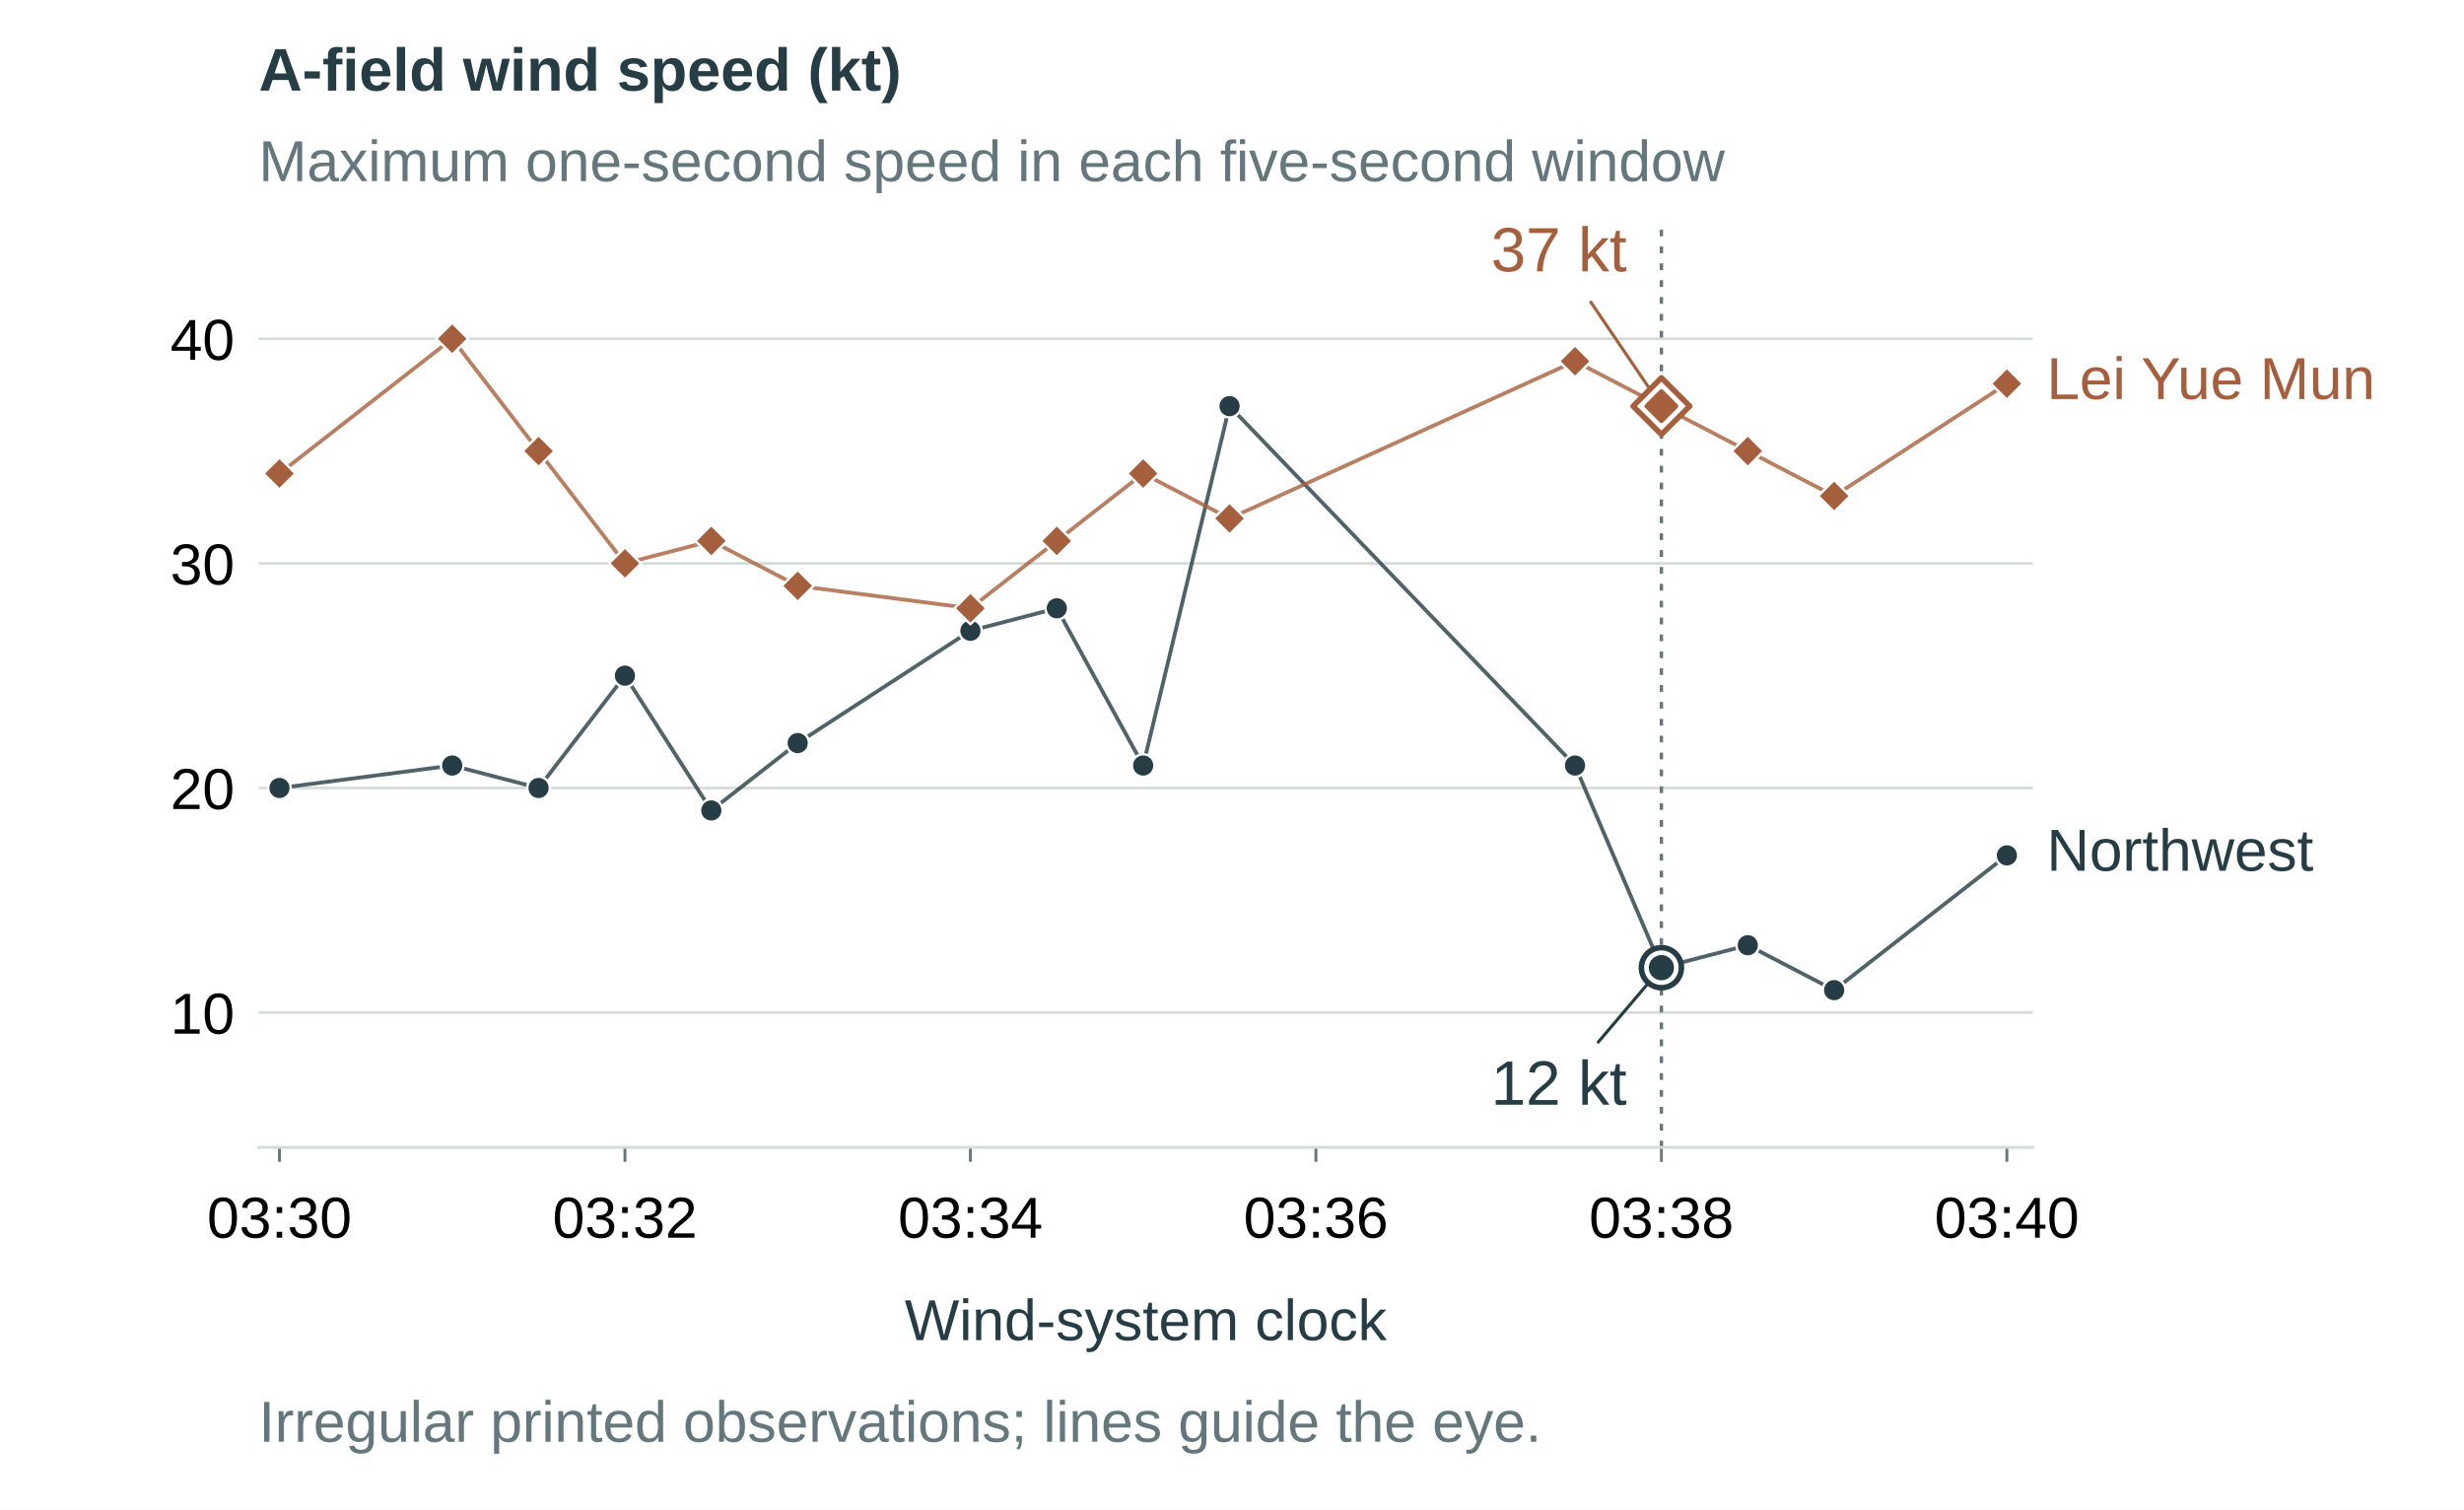
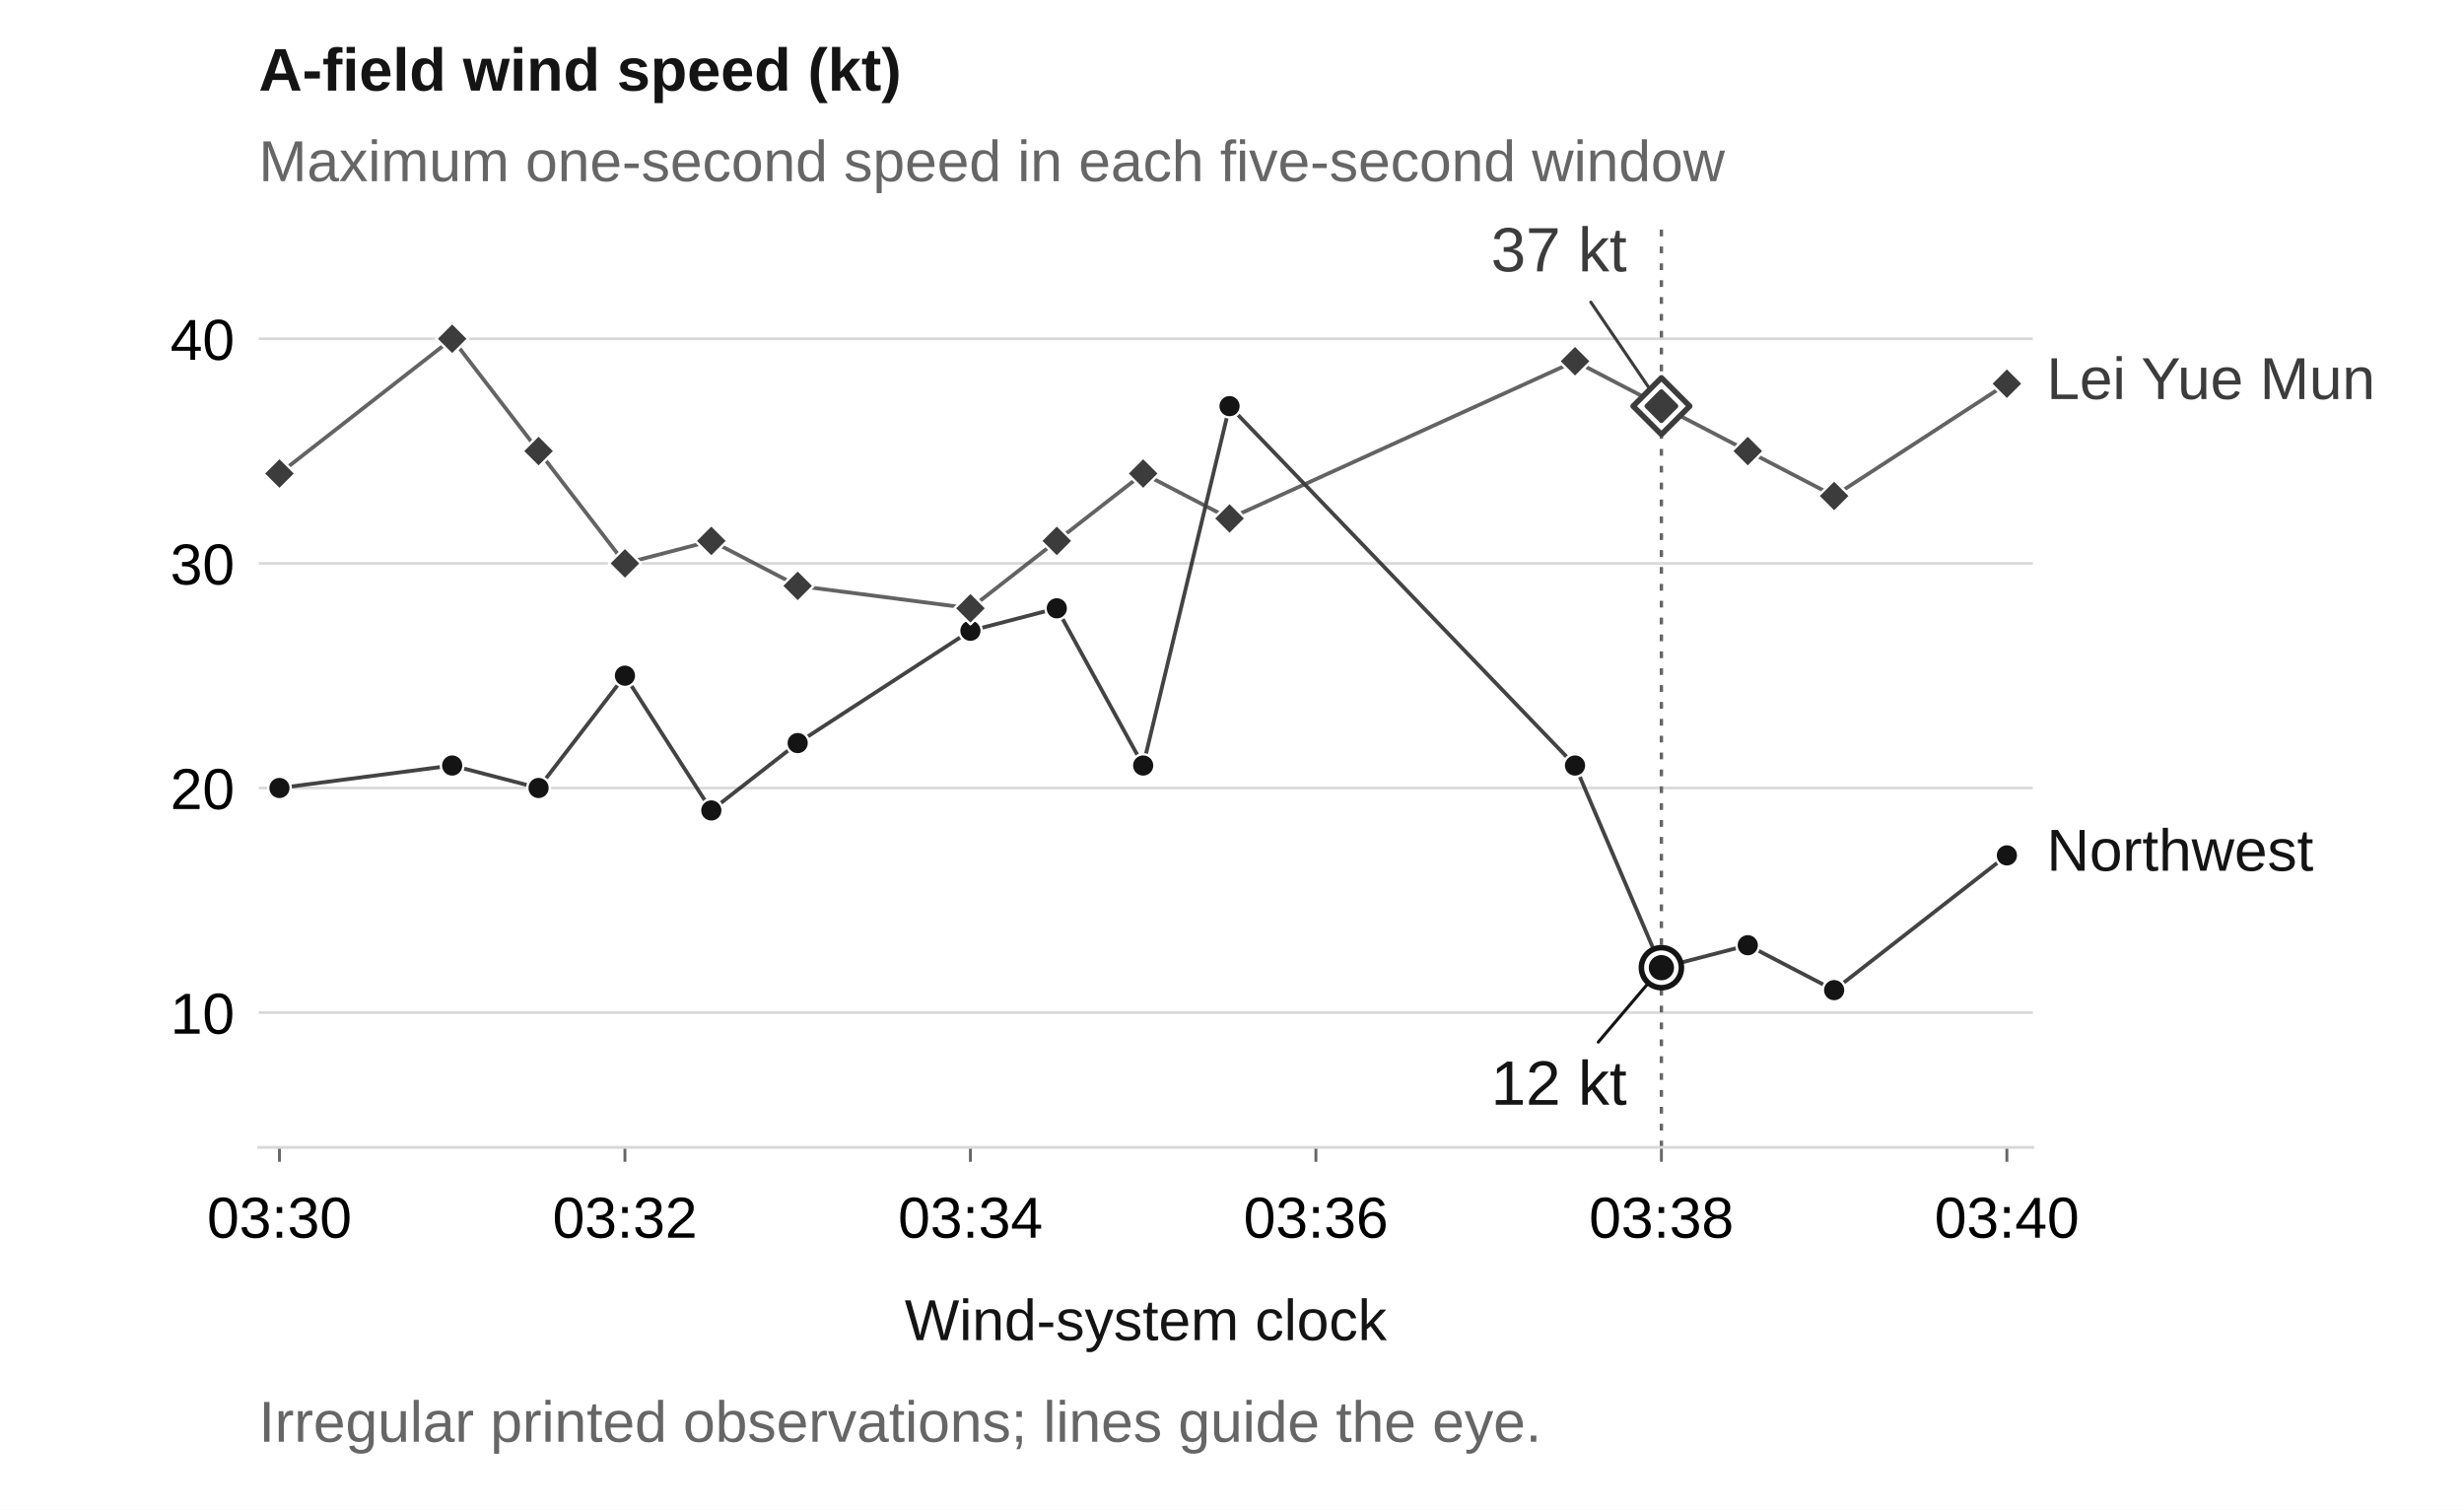
<svg xmlns="http://www.w3.org/2000/svg" xmlns:xlink="http://www.w3.org/1999/xlink" width="511.2pt" height="313.2pt" viewBox="0 0 511.2 313.2" version="1.1">
  <defs>
    <style type="text/css">*{stroke-linejoin: round; stroke-linecap: butt}</style>
  </defs>
  <g id="figure_1">
    <g id="patch_1">
      <path d="M 0 313.2  L 511.2 313.2  L 511.2 0  L 0 0  z " style="fill: #ffffff" />
    </g>
    <g id="axes_1">
      <g id="patch_2">
        <path d="M 53.676 238.032  L 421.74 238.032  L 421.74 46.98  L 53.676 46.98  z " style="fill: #ffffff" />
      </g>
      <g id="line2d_1">
-         <path d="M 53.676 210.073  L 421.74 210.073  " clip-path="url(#pbdea7d97e1)" style="fill: none; stroke: #d5dbd8; stroke-width: 0.55; stroke-linecap: square" />
+         <path d="M 53.676 210.073  L 421.74 210.073  " clip-path="url(#pbdea7d97e1)" style="fill: none; stroke: #d8d8d8; stroke-width: 0.55; stroke-linecap: square" />
      </g>
      <g id="line2d_2">
-         <path d="M 53.676 163.475  L 421.74 163.475  " clip-path="url(#pbdea7d97e1)" style="fill: none; stroke: #d5dbd8; stroke-width: 0.55; stroke-linecap: square" />
+         <path d="M 53.676 163.475  L 421.74 163.475  " clip-path="url(#pbdea7d97e1)" style="fill: none; stroke: #d8d8d8; stroke-width: 0.55; stroke-linecap: square" />
      </g>
      <g id="line2d_3">
-         <path d="M 53.676 116.877  L 421.74 116.877  " clip-path="url(#pbdea7d97e1)" style="fill: none; stroke: #d5dbd8; stroke-width: 0.55; stroke-linecap: square" />
+         <path d="M 53.676 116.877  L 421.74 116.877  " clip-path="url(#pbdea7d97e1)" style="fill: none; stroke: #d8d8d8; stroke-width: 0.55; stroke-linecap: square" />
      </g>
      <g id="line2d_4">
-         <path d="M 53.676 70.279  L 421.74 70.279  " clip-path="url(#pbdea7d97e1)" style="fill: none; stroke: #d5dbd8; stroke-width: 0.55; stroke-linecap: square" />
+         <path d="M 53.676 70.279  L 421.74 70.279  " clip-path="url(#pbdea7d97e1)" style="fill: none; stroke: #d8d8d8; stroke-width: 0.55; stroke-linecap: square" />
      </g>
      <g id="line2d_5">
-         <path d="M 344.687 238.032  L 344.687 46.98  " clip-path="url(#pbdea7d97e1)" style="fill: none; stroke-dasharray: 1.4,2.1; stroke-dashoffset: 0; stroke: #63777d; stroke-width: 0.7" />
+         <path d="M 344.687 238.032  L 344.687 46.98  " clip-path="url(#pbdea7d97e1)" style="fill: none; stroke-dasharray: 1.4,2.1; stroke-dashoffset: 0; stroke: #666666; stroke-width: 0.7" />
      </g>
      <g id="matplotlib.axis_1">
        <g id="xtick_1">
          <g id="line2d_6">
            <defs>
-               <path id="m0758db635d" d="M 0 0  L 0 3  " style="stroke: #63777d; stroke-width: 0.6" />
+               <path id="m53f3a5d62a" d="M 0 0  L 0 3  " style="stroke: #666666; stroke-width: 0.6" />
            </defs>
            <g>
-               <use xlink:href="#m0758db635d" x="57.977" y="238.032" style="fill: #63777d; stroke: #63777d; stroke-width: 0.6" />
+               <use xlink:href="#m53f3a5d62a" x="57.977" y="238.032" style="fill: #666666; stroke: #666666; stroke-width: 0.6" />
            </g>
          </g>
          <g id="text_1">
            <text style="font-size: 12px; font-family: 'Arial'; text-anchor: middle" x="57.977" y="256.768" transform="rotate(-0 57.97665 256.7683)">03:30</text>
          </g>
        </g>
        <g id="xtick_2">
          <g id="line2d_7">
            <g>
-               <use xlink:href="#m0758db635d" x="129.654" y="238.032" style="fill: #63777d; stroke: #63777d; stroke-width: 0.6" />
+               <use xlink:href="#m53f3a5d62a" x="129.654" y="238.032" style="fill: #666666; stroke: #666666; stroke-width: 0.6" />
            </g>
          </g>
          <g id="text_2">
            <text style="font-size: 12px; font-family: 'Arial'; text-anchor: middle" x="129.654" y="256.768" transform="rotate(-0 129.6542 256.7683)">03:32</text>
          </g>
        </g>
        <g id="xtick_3">
          <g id="line2d_8">
            <g>
-               <use xlink:href="#m0758db635d" x="201.332" y="238.032" style="fill: #63777d; stroke: #63777d; stroke-width: 0.6" />
+               <use xlink:href="#m53f3a5d62a" x="201.332" y="238.032" style="fill: #666666; stroke: #666666; stroke-width: 0.6" />
            </g>
          </g>
          <g id="text_3">
            <text style="font-size: 12px; font-family: 'Arial'; text-anchor: middle" x="201.332" y="256.768" transform="rotate(-0 201.3317 256.7683)">03:34</text>
          </g>
        </g>
        <g id="xtick_4">
          <g id="line2d_9">
            <g>
-               <use xlink:href="#m0758db635d" x="273.009" y="238.032" style="fill: #63777d; stroke: #63777d; stroke-width: 0.6" />
+               <use xlink:href="#m53f3a5d62a" x="273.009" y="238.032" style="fill: #666666; stroke: #666666; stroke-width: 0.6" />
            </g>
          </g>
          <g id="text_4">
            <text style="font-size: 12px; font-family: 'Arial'; text-anchor: middle" x="273.009" y="256.768" transform="rotate(-0 273.0092 256.7683)">03:36</text>
          </g>
        </g>
        <g id="xtick_5">
          <g id="line2d_10">
            <g>
-               <use xlink:href="#m0758db635d" x="344.687" y="238.032" style="fill: #63777d; stroke: #63777d; stroke-width: 0.6" />
+               <use xlink:href="#m53f3a5d62a" x="344.687" y="238.032" style="fill: #666666; stroke: #666666; stroke-width: 0.6" />
            </g>
          </g>
          <g id="text_5">
            <text style="font-size: 12px; font-family: 'Arial'; text-anchor: middle" x="344.687" y="256.768" transform="rotate(-0 344.6867 256.7683)">03:38</text>
          </g>
        </g>
        <g id="xtick_6">
          <g id="line2d_11">
            <g>
-               <use xlink:href="#m0758db635d" x="416.364" y="238.032" style="fill: #63777d; stroke: #63777d; stroke-width: 0.6" />
+               <use xlink:href="#m53f3a5d62a" x="416.364" y="238.032" style="fill: #666666; stroke: #666666; stroke-width: 0.6" />
            </g>
          </g>
          <g id="text_6">
            <text style="font-size: 12px; font-family: 'Arial'; text-anchor: middle" x="416.364" y="256.768" transform="rotate(-0 416.3642 256.7683)">03:40</text>
          </g>
        </g>
        <g id="text_7">
-           <text style="font-size: 12px; font-family: 'Arial'; text-anchor: middle; fill: #263d45" x="237.708" y="278.03" transform="rotate(-0 237.708 278.03)">Wind-system clock</text>
+           <text style="font-size: 12px; font-family: 'Arial'; text-anchor: middle; fill: #141414" x="237.708" y="278.03" transform="rotate(-0 237.708 278.03)">Wind-system clock</text>
        </g>
      </g>
      <g id="matplotlib.axis_2">
        <g id="ytick_1">
          <g id="line2d_12" />
          <g id="text_8">
            <text style="font-size: 12px; font-family: 'Arial'; text-anchor: end" x="48.676" y="214.441" transform="rotate(-0 48.676 214.4413)">10</text>
          </g>
        </g>
        <g id="ytick_2">
          <g id="line2d_13" />
          <g id="text_9">
            <text style="font-size: 12px; font-family: 'Arial'; text-anchor: end" x="48.676" y="167.843" transform="rotate(-0 48.676 167.8433)">20</text>
          </g>
        </g>
        <g id="ytick_3">
          <g id="line2d_14" />
          <g id="text_10">
            <text style="font-size: 12px; font-family: 'Arial'; text-anchor: end" x="48.676" y="121.245" transform="rotate(-0 48.676 121.2452)">30</text>
          </g>
        </g>
        <g id="ytick_4">
          <g id="line2d_15" />
          <g id="text_11">
            <text style="font-size: 12px; font-family: 'Arial'; text-anchor: end" x="48.676" y="74.647" transform="rotate(-0 48.676 74.64719)">40</text>
          </g>
        </g>
      </g>
      <g id="line2d_16">
-         <path d="M 57.977 163.475  L 93.815 158.815  L 111.735 163.475  L 129.654 140.176  L 147.574 168.135  L 165.493 154.156  L 201.332 130.856  L 219.251 126.197  L 237.17 158.815  L 255.09 84.258  L 326.767 158.815  L 344.687 200.754  L 362.606 196.094  L 380.525 205.413  L 416.364 177.455  " clip-path="url(#pbdea7d97e1)" style="fill: none; stroke: #263d45; stroke-opacity: 0.8; stroke-width: 0.8; stroke-linecap: square" />
+         <path d="M 57.977 163.475  L 93.815 158.815  L 111.735 163.475  L 129.654 140.176  L 147.574 168.135  L 165.493 154.156  L 201.332 130.856  L 219.251 126.197  L 237.17 158.815  L 255.09 84.258  L 326.767 158.815  L 344.687 200.754  L 362.606 196.094  L 380.525 205.413  L 416.364 177.455  " clip-path="url(#pbdea7d97e1)" style="fill: none; stroke: #141414; stroke-opacity: 0.8; stroke-width: 0.8; stroke-linecap: square" />
      </g>
      <g id="line2d_17">
-         <path d="M 57.977 98.238  L 93.815 70.279  L 111.735 93.578  L 129.654 116.877  L 147.574 112.217  L 165.493 121.537  L 201.332 126.197  L 219.251 112.217  L 237.17 98.238  L 255.09 107.557  L 326.767 74.939  L 344.687 84.258  L 362.606 93.578  L 380.525 102.898  L 416.364 79.599  " clip-path="url(#pbdea7d97e1)" style="fill: none; stroke: #a65f3d; stroke-opacity: 0.8; stroke-width: 0.8; stroke-linecap: square" />
+         <path d="M 57.977 98.238  L 93.815 70.279  L 111.735 93.578  L 129.654 116.877  L 147.574 112.217  L 165.493 121.537  L 201.332 126.197  L 219.251 112.217  L 237.17 98.238  L 255.09 107.557  L 326.767 74.939  L 344.687 84.258  L 362.606 93.578  L 380.525 102.898  L 416.364 79.599  " clip-path="url(#pbdea7d97e1)" style="fill: none; stroke: #3c3c3c; stroke-opacity: 0.8; stroke-width: 0.8; stroke-linecap: square" />
      </g>
      <g id="patch_3">
-         <path d="M 53.676 238.032  L 421.74 238.032  " style="fill: none; stroke: #d5dbd8; stroke-width: 0.6; stroke-linejoin: miter; stroke-linecap: square" />
+         <path d="M 53.676 238.032  L 421.74 238.032  " style="fill: none; stroke: #d8d8d8; stroke-width: 0.6; stroke-linejoin: miter; stroke-linecap: square" />
      </g>
      <g id="PathCollection_1">
        <defs>
-           <path id="m23ac4786dc" d="M 0 2.345  C 0.622 2.345 1.219 2.098 1.658 1.658  C 2.098 1.219 2.345 0.622 2.345 0  C 2.345 -0.622 2.098 -1.219 1.658 -1.658  C 1.219 -2.098 0.622 -2.345 0 -2.345  C -0.622 -2.345 -1.219 -2.098 -1.658 -1.658  C -2.098 -1.219 -2.345 -0.622 -2.345 0  C -2.345 0.622 -2.098 1.219 -1.658 1.658  C -1.219 2.098 -0.622 2.345 0 2.345  z " style="stroke: #ffffff; stroke-width: 0.5" />
-         </defs>
-         <g clip-path="url(#pbdea7d97e1)">
-           <use xlink:href="#m23ac4786dc" x="57.977" y="163.475" style="fill: #263d45; stroke: #ffffff; stroke-width: 0.5" />
-           <use xlink:href="#m23ac4786dc" x="93.815" y="158.815" style="fill: #263d45; stroke: #ffffff; stroke-width: 0.5" />
-           <use xlink:href="#m23ac4786dc" x="111.735" y="163.475" style="fill: #263d45; stroke: #ffffff; stroke-width: 0.5" />
-           <use xlink:href="#m23ac4786dc" x="129.654" y="140.176" style="fill: #263d45; stroke: #ffffff; stroke-width: 0.5" />
-           <use xlink:href="#m23ac4786dc" x="147.574" y="168.135" style="fill: #263d45; stroke: #ffffff; stroke-width: 0.5" />
-           <use xlink:href="#m23ac4786dc" x="165.493" y="154.156" style="fill: #263d45; stroke: #ffffff; stroke-width: 0.5" />
-           <use xlink:href="#m23ac4786dc" x="201.332" y="130.856" style="fill: #263d45; stroke: #ffffff; stroke-width: 0.5" />
-           <use xlink:href="#m23ac4786dc" x="219.251" y="126.197" style="fill: #263d45; stroke: #ffffff; stroke-width: 0.5" />
-           <use xlink:href="#m23ac4786dc" x="237.17" y="158.815" style="fill: #263d45; stroke: #ffffff; stroke-width: 0.5" />
-           <use xlink:href="#m23ac4786dc" x="255.09" y="84.258" style="fill: #263d45; stroke: #ffffff; stroke-width: 0.5" />
-           <use xlink:href="#m23ac4786dc" x="326.767" y="158.815" style="fill: #263d45; stroke: #ffffff; stroke-width: 0.5" />
-           <use xlink:href="#m23ac4786dc" x="344.687" y="200.754" style="fill: #263d45; stroke: #ffffff; stroke-width: 0.5" />
-           <use xlink:href="#m23ac4786dc" x="362.606" y="196.094" style="fill: #263d45; stroke: #ffffff; stroke-width: 0.5" />
-           <use xlink:href="#m23ac4786dc" x="380.525" y="205.413" style="fill: #263d45; stroke: #ffffff; stroke-width: 0.5" />
-           <use xlink:href="#m23ac4786dc" x="416.364" y="177.455" style="fill: #263d45; stroke: #ffffff; stroke-width: 0.5" />
+           <path id="m95f5ebb2e1" d="M 0 2.345  C 0.622 2.345 1.219 2.098 1.658 1.658  C 2.098 1.219 2.345 0.622 2.345 0  C 2.345 -0.622 2.098 -1.219 1.658 -1.658  C 1.219 -2.098 0.622 -2.345 0 -2.345  C -0.622 -2.345 -1.219 -2.098 -1.658 -1.658  C -2.098 -1.219 -2.345 -0.622 -2.345 0  C -2.345 0.622 -2.098 1.219 -1.658 1.658  C -1.219 2.098 -0.622 2.345 0 2.345  z " style="stroke: #ffffff; stroke-width: 0.5" />
+         </defs>
+         <g clip-path="url(#pbdea7d97e1)">
+           <use xlink:href="#m95f5ebb2e1" x="57.977" y="163.475" style="fill: #141414; stroke: #ffffff; stroke-width: 0.5" />
+           <use xlink:href="#m95f5ebb2e1" x="93.815" y="158.815" style="fill: #141414; stroke: #ffffff; stroke-width: 0.5" />
+           <use xlink:href="#m95f5ebb2e1" x="111.735" y="163.475" style="fill: #141414; stroke: #ffffff; stroke-width: 0.5" />
+           <use xlink:href="#m95f5ebb2e1" x="129.654" y="140.176" style="fill: #141414; stroke: #ffffff; stroke-width: 0.5" />
+           <use xlink:href="#m95f5ebb2e1" x="147.574" y="168.135" style="fill: #141414; stroke: #ffffff; stroke-width: 0.5" />
+           <use xlink:href="#m95f5ebb2e1" x="165.493" y="154.156" style="fill: #141414; stroke: #ffffff; stroke-width: 0.5" />
+           <use xlink:href="#m95f5ebb2e1" x="201.332" y="130.856" style="fill: #141414; stroke: #ffffff; stroke-width: 0.5" />
+           <use xlink:href="#m95f5ebb2e1" x="219.251" y="126.197" style="fill: #141414; stroke: #ffffff; stroke-width: 0.5" />
+           <use xlink:href="#m95f5ebb2e1" x="237.17" y="158.815" style="fill: #141414; stroke: #ffffff; stroke-width: 0.5" />
+           <use xlink:href="#m95f5ebb2e1" x="255.09" y="84.258" style="fill: #141414; stroke: #ffffff; stroke-width: 0.5" />
+           <use xlink:href="#m95f5ebb2e1" x="326.767" y="158.815" style="fill: #141414; stroke: #ffffff; stroke-width: 0.5" />
+           <use xlink:href="#m95f5ebb2e1" x="344.687" y="200.754" style="fill: #141414; stroke: #ffffff; stroke-width: 0.5" />
+           <use xlink:href="#m95f5ebb2e1" x="362.606" y="196.094" style="fill: #141414; stroke: #ffffff; stroke-width: 0.5" />
+           <use xlink:href="#m95f5ebb2e1" x="380.525" y="205.413" style="fill: #141414; stroke: #ffffff; stroke-width: 0.5" />
+           <use xlink:href="#m95f5ebb2e1" x="416.364" y="177.455" style="fill: #141414; stroke: #ffffff; stroke-width: 0.5" />
        </g>
      </g>
      <g id="text_12">
-         <text style="font-size: 12.3px; font-family: 'Arial'; text-anchor: start; fill: #263d45" x="424.607" y="180.638" transform="rotate(-0 424.6071 180.6376)">Northwest</text>
+         <text style="font-size: 12.3px; font-family: 'Arial'; text-anchor: start; fill: #141414" x="424.607" y="180.638" transform="rotate(-0 424.6071 180.6376)">Northwest</text>
      </g>
      <g id="patch_4">
-         <path d="M 331.592 216.19  Q 337.492 209.235 343.392 202.28  " style="fill: none; stroke: #263d45; stroke-width: 0.65; stroke-linecap: round" />
+         <path d="M 331.592 216.19  Q 337.492 209.235 343.392 202.28  " style="fill: none; stroke: #141414; stroke-width: 0.65; stroke-linecap: round" />
      </g>
      <g id="text_13">
-         <text style="font-size: 13px; font-family: 'Arial'; text-anchor: end; fill: #263d45" x="337.519" y="229.178" transform="rotate(-0 337.5189 229.1784)">12 kt</text>
+         <text style="font-size: 13px; font-family: 'Arial'; text-anchor: end; fill: #141414" x="337.519" y="229.178" transform="rotate(-0 337.5189 229.1784)">12 kt</text>
      </g>
      <g id="PathCollection_2">
        <defs>
-           <path id="m9552c52898" d="M -0 3.317  L 3.317 0  L 0 -3.317  L -3.317 -0  z " style="stroke: #ffffff; stroke-width: 0.5" />
-         </defs>
-         <g clip-path="url(#pbdea7d97e1)">
-           <use xlink:href="#m9552c52898" x="57.977" y="98.238" style="fill: #a65f3d; stroke: #ffffff; stroke-width: 0.5" />
-           <use xlink:href="#m9552c52898" x="93.815" y="70.279" style="fill: #a65f3d; stroke: #ffffff; stroke-width: 0.5" />
-           <use xlink:href="#m9552c52898" x="111.735" y="93.578" style="fill: #a65f3d; stroke: #ffffff; stroke-width: 0.5" />
-           <use xlink:href="#m9552c52898" x="129.654" y="116.877" style="fill: #a65f3d; stroke: #ffffff; stroke-width: 0.5" />
-           <use xlink:href="#m9552c52898" x="147.574" y="112.217" style="fill: #a65f3d; stroke: #ffffff; stroke-width: 0.5" />
-           <use xlink:href="#m9552c52898" x="165.493" y="121.537" style="fill: #a65f3d; stroke: #ffffff; stroke-width: 0.5" />
-           <use xlink:href="#m9552c52898" x="201.332" y="126.197" style="fill: #a65f3d; stroke: #ffffff; stroke-width: 0.5" />
-           <use xlink:href="#m9552c52898" x="219.251" y="112.217" style="fill: #a65f3d; stroke: #ffffff; stroke-width: 0.5" />
-           <use xlink:href="#m9552c52898" x="237.17" y="98.238" style="fill: #a65f3d; stroke: #ffffff; stroke-width: 0.5" />
-           <use xlink:href="#m9552c52898" x="255.09" y="107.557" style="fill: #a65f3d; stroke: #ffffff; stroke-width: 0.5" />
-           <use xlink:href="#m9552c52898" x="326.767" y="74.939" style="fill: #a65f3d; stroke: #ffffff; stroke-width: 0.5" />
-           <use xlink:href="#m9552c52898" x="344.687" y="84.258" style="fill: #a65f3d; stroke: #ffffff; stroke-width: 0.5" />
-           <use xlink:href="#m9552c52898" x="362.606" y="93.578" style="fill: #a65f3d; stroke: #ffffff; stroke-width: 0.5" />
-           <use xlink:href="#m9552c52898" x="380.525" y="102.898" style="fill: #a65f3d; stroke: #ffffff; stroke-width: 0.5" />
-           <use xlink:href="#m9552c52898" x="416.364" y="79.599" style="fill: #a65f3d; stroke: #ffffff; stroke-width: 0.5" />
+           <path id="mfd2ef229d7" d="M -0 3.317  L 3.317 0  L 0 -3.317  L -3.317 -0  z " style="stroke: #ffffff; stroke-width: 0.5" />
+         </defs>
+         <g clip-path="url(#pbdea7d97e1)">
+           <use xlink:href="#mfd2ef229d7" x="57.977" y="98.238" style="fill: #3c3c3c; stroke: #ffffff; stroke-width: 0.5" />
+           <use xlink:href="#mfd2ef229d7" x="93.815" y="70.279" style="fill: #3c3c3c; stroke: #ffffff; stroke-width: 0.5" />
+           <use xlink:href="#mfd2ef229d7" x="111.735" y="93.578" style="fill: #3c3c3c; stroke: #ffffff; stroke-width: 0.5" />
+           <use xlink:href="#mfd2ef229d7" x="129.654" y="116.877" style="fill: #3c3c3c; stroke: #ffffff; stroke-width: 0.5" />
+           <use xlink:href="#mfd2ef229d7" x="147.574" y="112.217" style="fill: #3c3c3c; stroke: #ffffff; stroke-width: 0.5" />
+           <use xlink:href="#mfd2ef229d7" x="165.493" y="121.537" style="fill: #3c3c3c; stroke: #ffffff; stroke-width: 0.5" />
+           <use xlink:href="#mfd2ef229d7" x="201.332" y="126.197" style="fill: #3c3c3c; stroke: #ffffff; stroke-width: 0.5" />
+           <use xlink:href="#mfd2ef229d7" x="219.251" y="112.217" style="fill: #3c3c3c; stroke: #ffffff; stroke-width: 0.5" />
+           <use xlink:href="#mfd2ef229d7" x="237.17" y="98.238" style="fill: #3c3c3c; stroke: #ffffff; stroke-width: 0.5" />
+           <use xlink:href="#mfd2ef229d7" x="255.09" y="107.557" style="fill: #3c3c3c; stroke: #ffffff; stroke-width: 0.5" />
+           <use xlink:href="#mfd2ef229d7" x="326.767" y="74.939" style="fill: #3c3c3c; stroke: #ffffff; stroke-width: 0.5" />
+           <use xlink:href="#mfd2ef229d7" x="344.687" y="84.258" style="fill: #3c3c3c; stroke: #ffffff; stroke-width: 0.5" />
+           <use xlink:href="#mfd2ef229d7" x="362.606" y="93.578" style="fill: #3c3c3c; stroke: #ffffff; stroke-width: 0.5" />
+           <use xlink:href="#mfd2ef229d7" x="380.525" y="102.898" style="fill: #3c3c3c; stroke: #ffffff; stroke-width: 0.5" />
+           <use xlink:href="#mfd2ef229d7" x="416.364" y="79.599" style="fill: #3c3c3c; stroke: #ffffff; stroke-width: 0.5" />
        </g>
      </g>
      <g id="text_14">
-         <text style="font-size: 12.3px; font-family: 'Arial'; text-anchor: start; fill: #a65f3d" x="424.607" y="82.782" transform="rotate(-0 424.6071 82.78174)">Lei Yue Mun</text>
+         <text style="font-size: 12.3px; font-family: 'Arial'; text-anchor: start; fill: #3c3c3c" x="424.607" y="82.782" transform="rotate(-0 424.6071 82.78174)">Lei Yue Mun</text>
      </g>
      <g id="patch_5">
-         <path d="M 330.049 62.69  Q 336.806 72.646 343.563 82.602  " style="fill: none; stroke: #a65f3d; stroke-width: 0.65; stroke-linecap: round" />
+         <path d="M 330.049 62.69  Q 336.806 72.646 343.563 82.602  " style="fill: none; stroke: #3c3c3c; stroke-width: 0.65; stroke-linecap: round" />
      </g>
      <g id="text_15">
-         <text style="font-size: 13px; font-family: 'Arial'; text-anchor: end; fill: #a65f3d" x="337.519" y="56.3" transform="rotate(-0 337.5189 56.29961)">37 kt</text>
+         <text style="font-size: 13px; font-family: 'Arial'; text-anchor: end; fill: #3c3c3c" x="337.519" y="56.3" transform="rotate(-0 337.5189 56.29961)">37 kt</text>
      </g>
      <g id="PathCollection_3">
        <defs>
-           <path id="m405683dc31" d="M 0 4.153  C 1.101 4.153 2.158 3.716 2.937 2.937  C 3.716 2.158 4.153 1.101 4.153 0  C 4.153 -1.101 3.716 -2.158 2.937 -2.937  C 2.158 -3.716 1.101 -4.153 0 -4.153  C -1.101 -4.153 -2.158 -3.716 -2.937 -2.937  C -3.716 -2.158 -4.153 -1.101 -4.153 0  C -4.153 1.101 -3.716 2.158 -2.937 2.937  C -2.158 3.716 -1.101 4.153 0 4.153  z " style="stroke: #263d45; stroke-width: 1.15" />
-         </defs>
-         <g clip-path="url(#pbdea7d97e1)">
-           <use xlink:href="#m405683dc31" x="344.687" y="200.754" style="fill: #ffffff; stroke: #263d45; stroke-width: 1.15" />
+           <path id="md5fc6789c1" d="M 0 4.153  C 1.101 4.153 2.158 3.716 2.937 2.937  C 3.716 2.158 4.153 1.101 4.153 0  C 4.153 -1.101 3.716 -2.158 2.937 -2.937  C 2.158 -3.716 1.101 -4.153 0 -4.153  C -1.101 -4.153 -2.158 -3.716 -2.937 -2.937  C -3.716 -2.158 -4.153 -1.101 -4.153 0  C -4.153 1.101 -3.716 2.158 -2.937 2.937  C -2.158 3.716 -1.101 4.153 0 4.153  z " style="stroke: #141414; stroke-width: 1.15" />
+         </defs>
+         <g clip-path="url(#pbdea7d97e1)">
+           <use xlink:href="#md5fc6789c1" x="344.687" y="200.754" style="fill: #ffffff; stroke: #141414; stroke-width: 1.15" />
        </g>
      </g>
      <g id="PathCollection_4">
        <defs>
-           <path id="m3504ded1c4" d="M -0 5.874  L 5.874 0  L 0 -5.874  L -5.874 -0  z " style="stroke: #a65f3d; stroke-width: 1.15" />
-         </defs>
-         <g clip-path="url(#pbdea7d97e1)">
-           <use xlink:href="#m3504ded1c4" x="344.687" y="84.258" style="fill: #ffffff; stroke: #a65f3d; stroke-width: 1.15" />
+           <path id="mc6da755c08" d="M -0 5.874  L 5.874 0  L 0 -5.874  L -5.874 -0  z " style="stroke: #3c3c3c; stroke-width: 1.15" />
+         </defs>
+         <g clip-path="url(#pbdea7d97e1)">
+           <use xlink:href="#mc6da755c08" x="344.687" y="84.258" style="fill: #ffffff; stroke: #3c3c3c; stroke-width: 1.15" />
        </g>
      </g>
      <g id="PathCollection_5">
        <defs>
-           <path id="m5e60213352" d="M 0 2.121  C 0.563 2.121 1.102 1.898 1.5 1.5  C 1.898 1.102 2.121 0.563 2.121 0  C 2.121 -0.563 1.898 -1.102 1.5 -1.5  C 1.102 -1.898 0.563 -2.121 0 -2.121  C -0.563 -2.121 -1.102 -1.898 -1.5 -1.5  C -1.898 -1.102 -2.121 -0.563 -2.121 0  C -2.121 0.563 -1.898 1.102 -1.5 1.5  C -1.102 1.898 -0.563 2.121 0 2.121  z " style="stroke: #263d45" />
-         </defs>
-         <g clip-path="url(#pbdea7d97e1)">
-           <use xlink:href="#m5e60213352" x="344.687" y="200.754" style="fill: #263d45; stroke: #263d45" />
+           <path id="mb3af24c107" d="M 0 2.121  C 0.563 2.121 1.102 1.898 1.5 1.5  C 1.898 1.102 2.121 0.563 2.121 0  C 2.121 -0.563 1.898 -1.102 1.5 -1.5  C 1.102 -1.898 0.563 -2.121 0 -2.121  C -0.563 -2.121 -1.102 -1.898 -1.5 -1.5  C -1.898 -1.102 -2.121 -0.563 -2.121 0  C -2.121 0.563 -1.898 1.102 -1.5 1.5  C -1.102 1.898 -0.563 2.121 0 2.121  z " style="stroke: #141414" />
+         </defs>
+         <g clip-path="url(#pbdea7d97e1)">
+           <use xlink:href="#mb3af24c107" x="344.687" y="200.754" style="fill: #141414; stroke: #141414" />
        </g>
      </g>
      <g id="PathCollection_6">
        <defs>
-           <path id="m3aba7a9860" d="M -0 3  L 3 0  L 0 -3  L -3 -0  z " style="stroke: #a65f3d" />
-         </defs>
-         <g clip-path="url(#pbdea7d97e1)">
-           <use xlink:href="#m3aba7a9860" x="344.687" y="84.258" style="fill: #a65f3d; stroke: #a65f3d" />
+           <path id="m2ac5fc4e80" d="M -0 3  L 3 0  L 0 -3  L -3 -0  z " style="stroke: #3c3c3c" />
+         </defs>
+         <g clip-path="url(#pbdea7d97e1)">
+           <use xlink:href="#m2ac5fc4e80" x="344.687" y="84.258" style="fill: #3c3c3c; stroke: #3c3c3c" />
        </g>
      </g>
    </g>
    <g id="text_16">
-       <text style="font-weight: 700; font-size: 12.5px; font-family: 'Arial'; text-anchor: start; fill: #263d45" x="53.676" y="18.792" transform="rotate(-0 53.676 18.792)">A-field wind speed (kt)</text>
+       <text style="font-weight: 700; font-size: 12.5px; font-family: 'Arial'; text-anchor: start; fill: #141414" x="53.676" y="18.792" transform="rotate(-0 53.676 18.792)">A-field wind speed (kt)</text>
    </g>
    <g id="text_17">
-       <text style="font-size: 12px; font-family: 'Arial'; text-anchor: start; fill: #63777d" x="53.676" y="37.584" transform="rotate(-0 53.676 37.584)">Maximum one-second speed in each five-second window</text>
+       <text style="font-size: 12px; font-family: 'Arial'; text-anchor: start; fill: #666666" x="53.676" y="37.584" transform="rotate(-0 53.676 37.584)">Maximum one-second speed in each five-second window</text>
    </g>
    <g id="text_18">
-       <text style="font-size: 12px; font-family: 'Arial'; text-anchor: start; fill: #63777d" x="53.676" y="299.106" transform="rotate(-0 53.676 299.106)">Irregular printed observations; lines guide the eye.</text>
+       <text style="font-size: 12px; font-family: 'Arial'; text-anchor: start; fill: #666666" x="53.676" y="299.106" transform="rotate(-0 53.676 299.106)">Irregular printed observations; lines guide the eye.</text>
    </g>
  </g>
  <defs>
    <clipPath id="pbdea7d97e1">
      <rect x="53.676" y="46.98" width="368.064" height="191.052" />
    </clipPath>
  </defs>
</svg>
